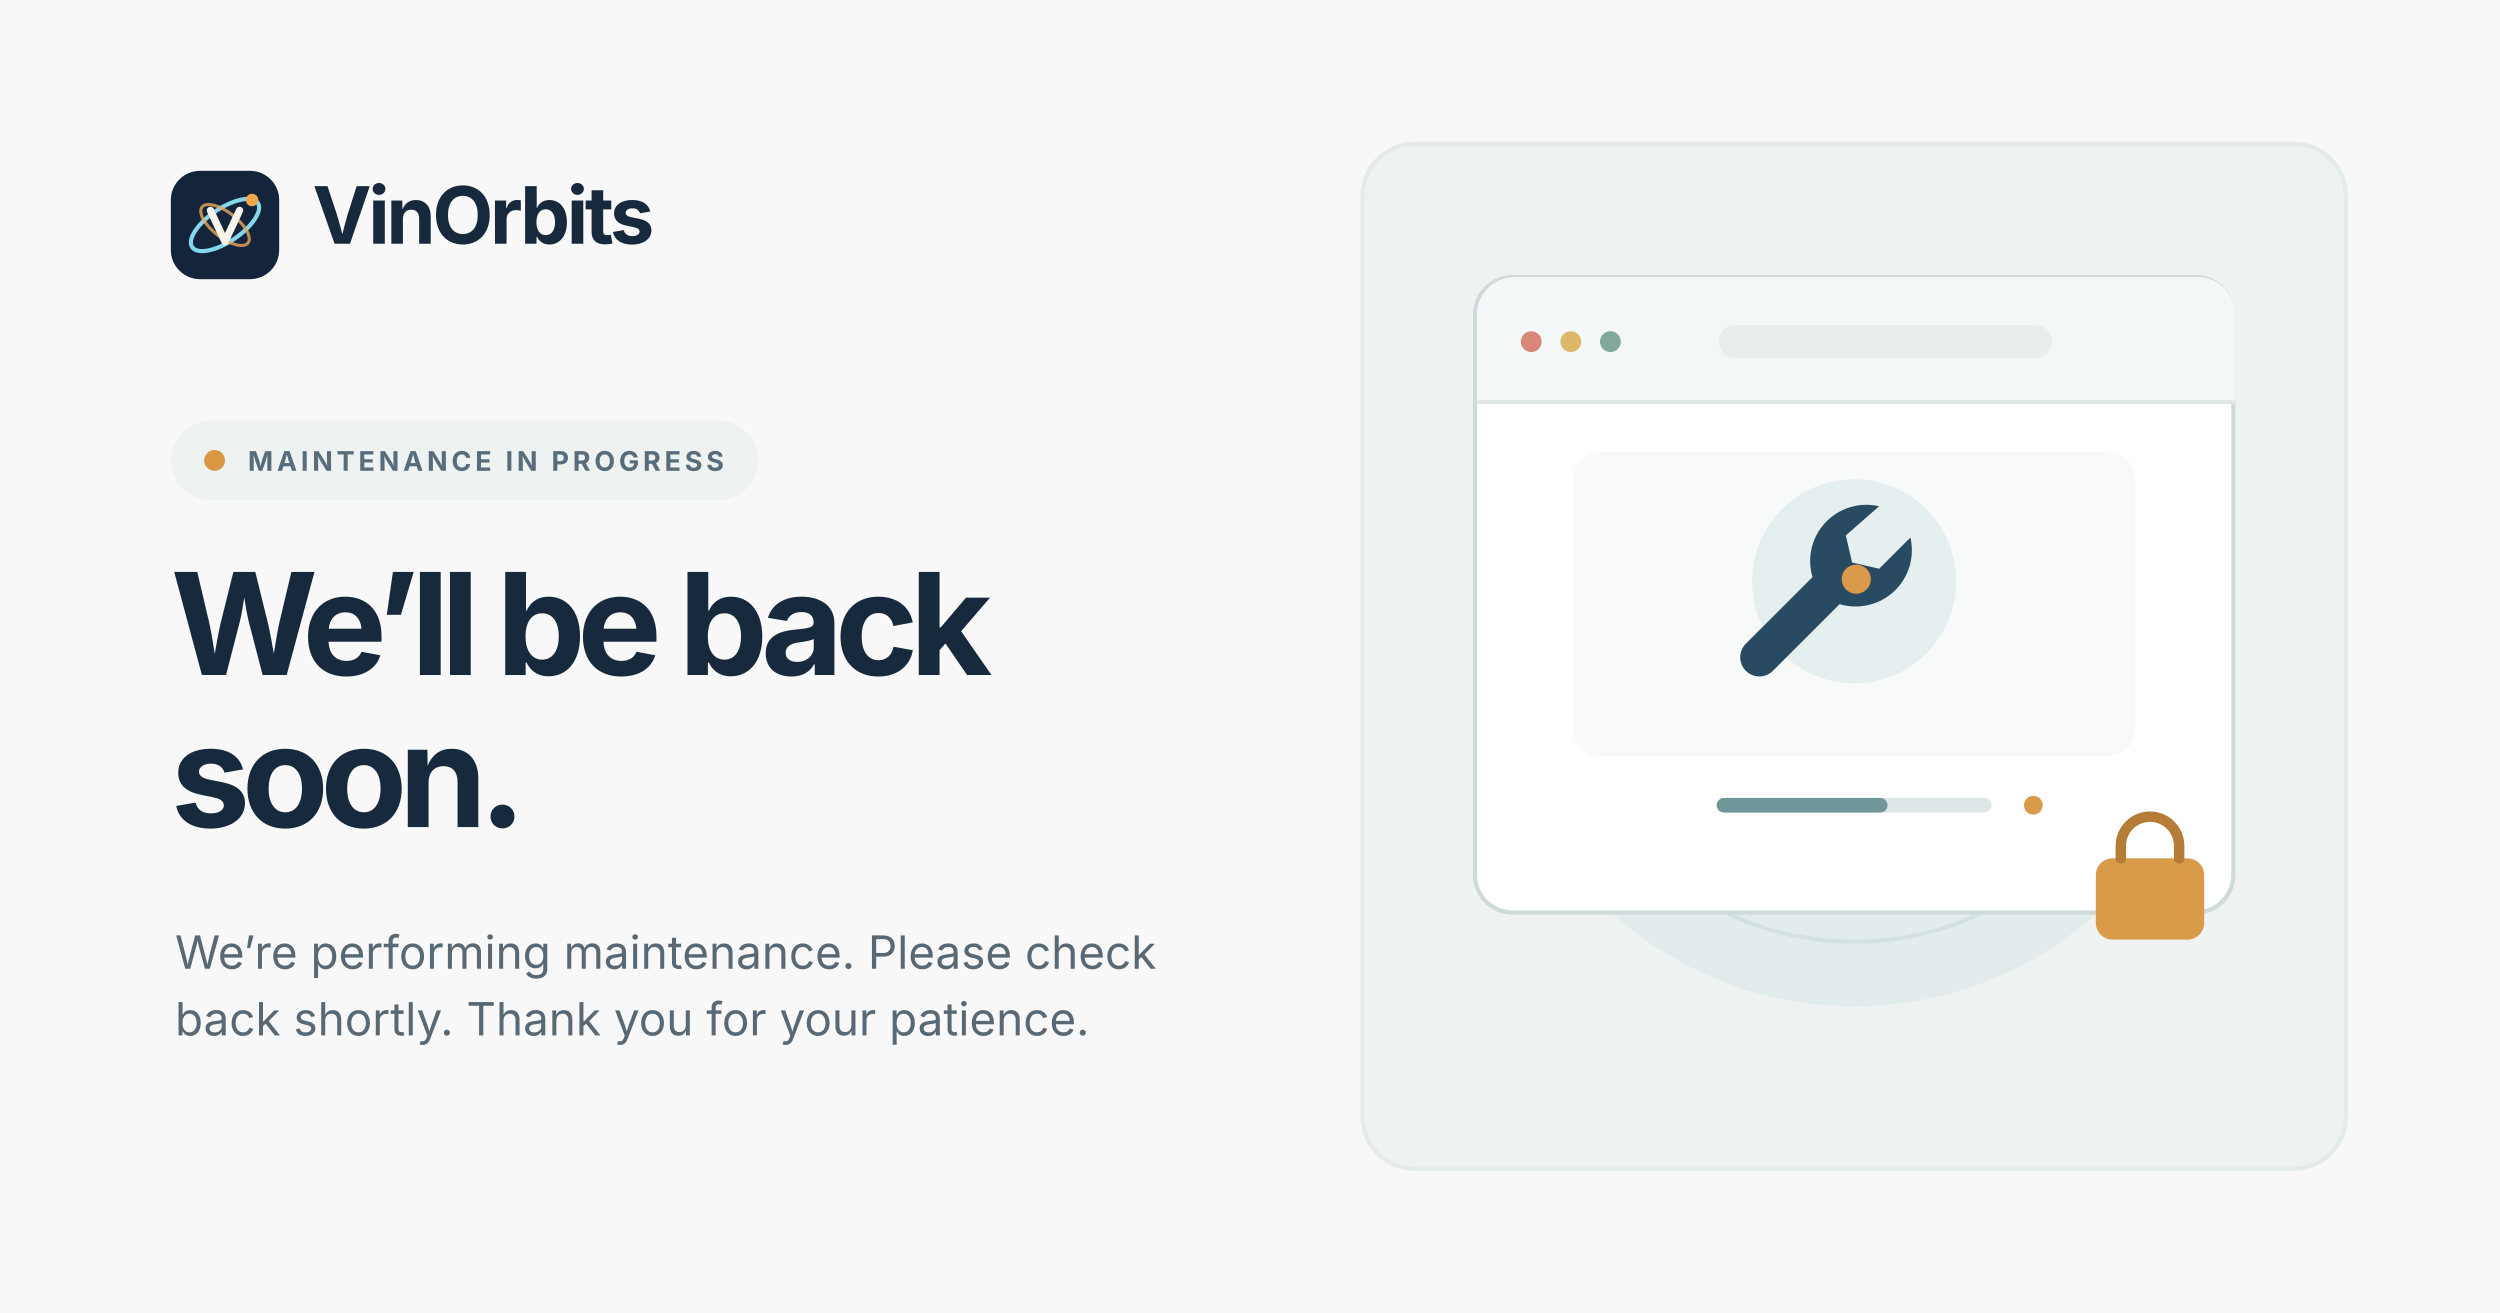
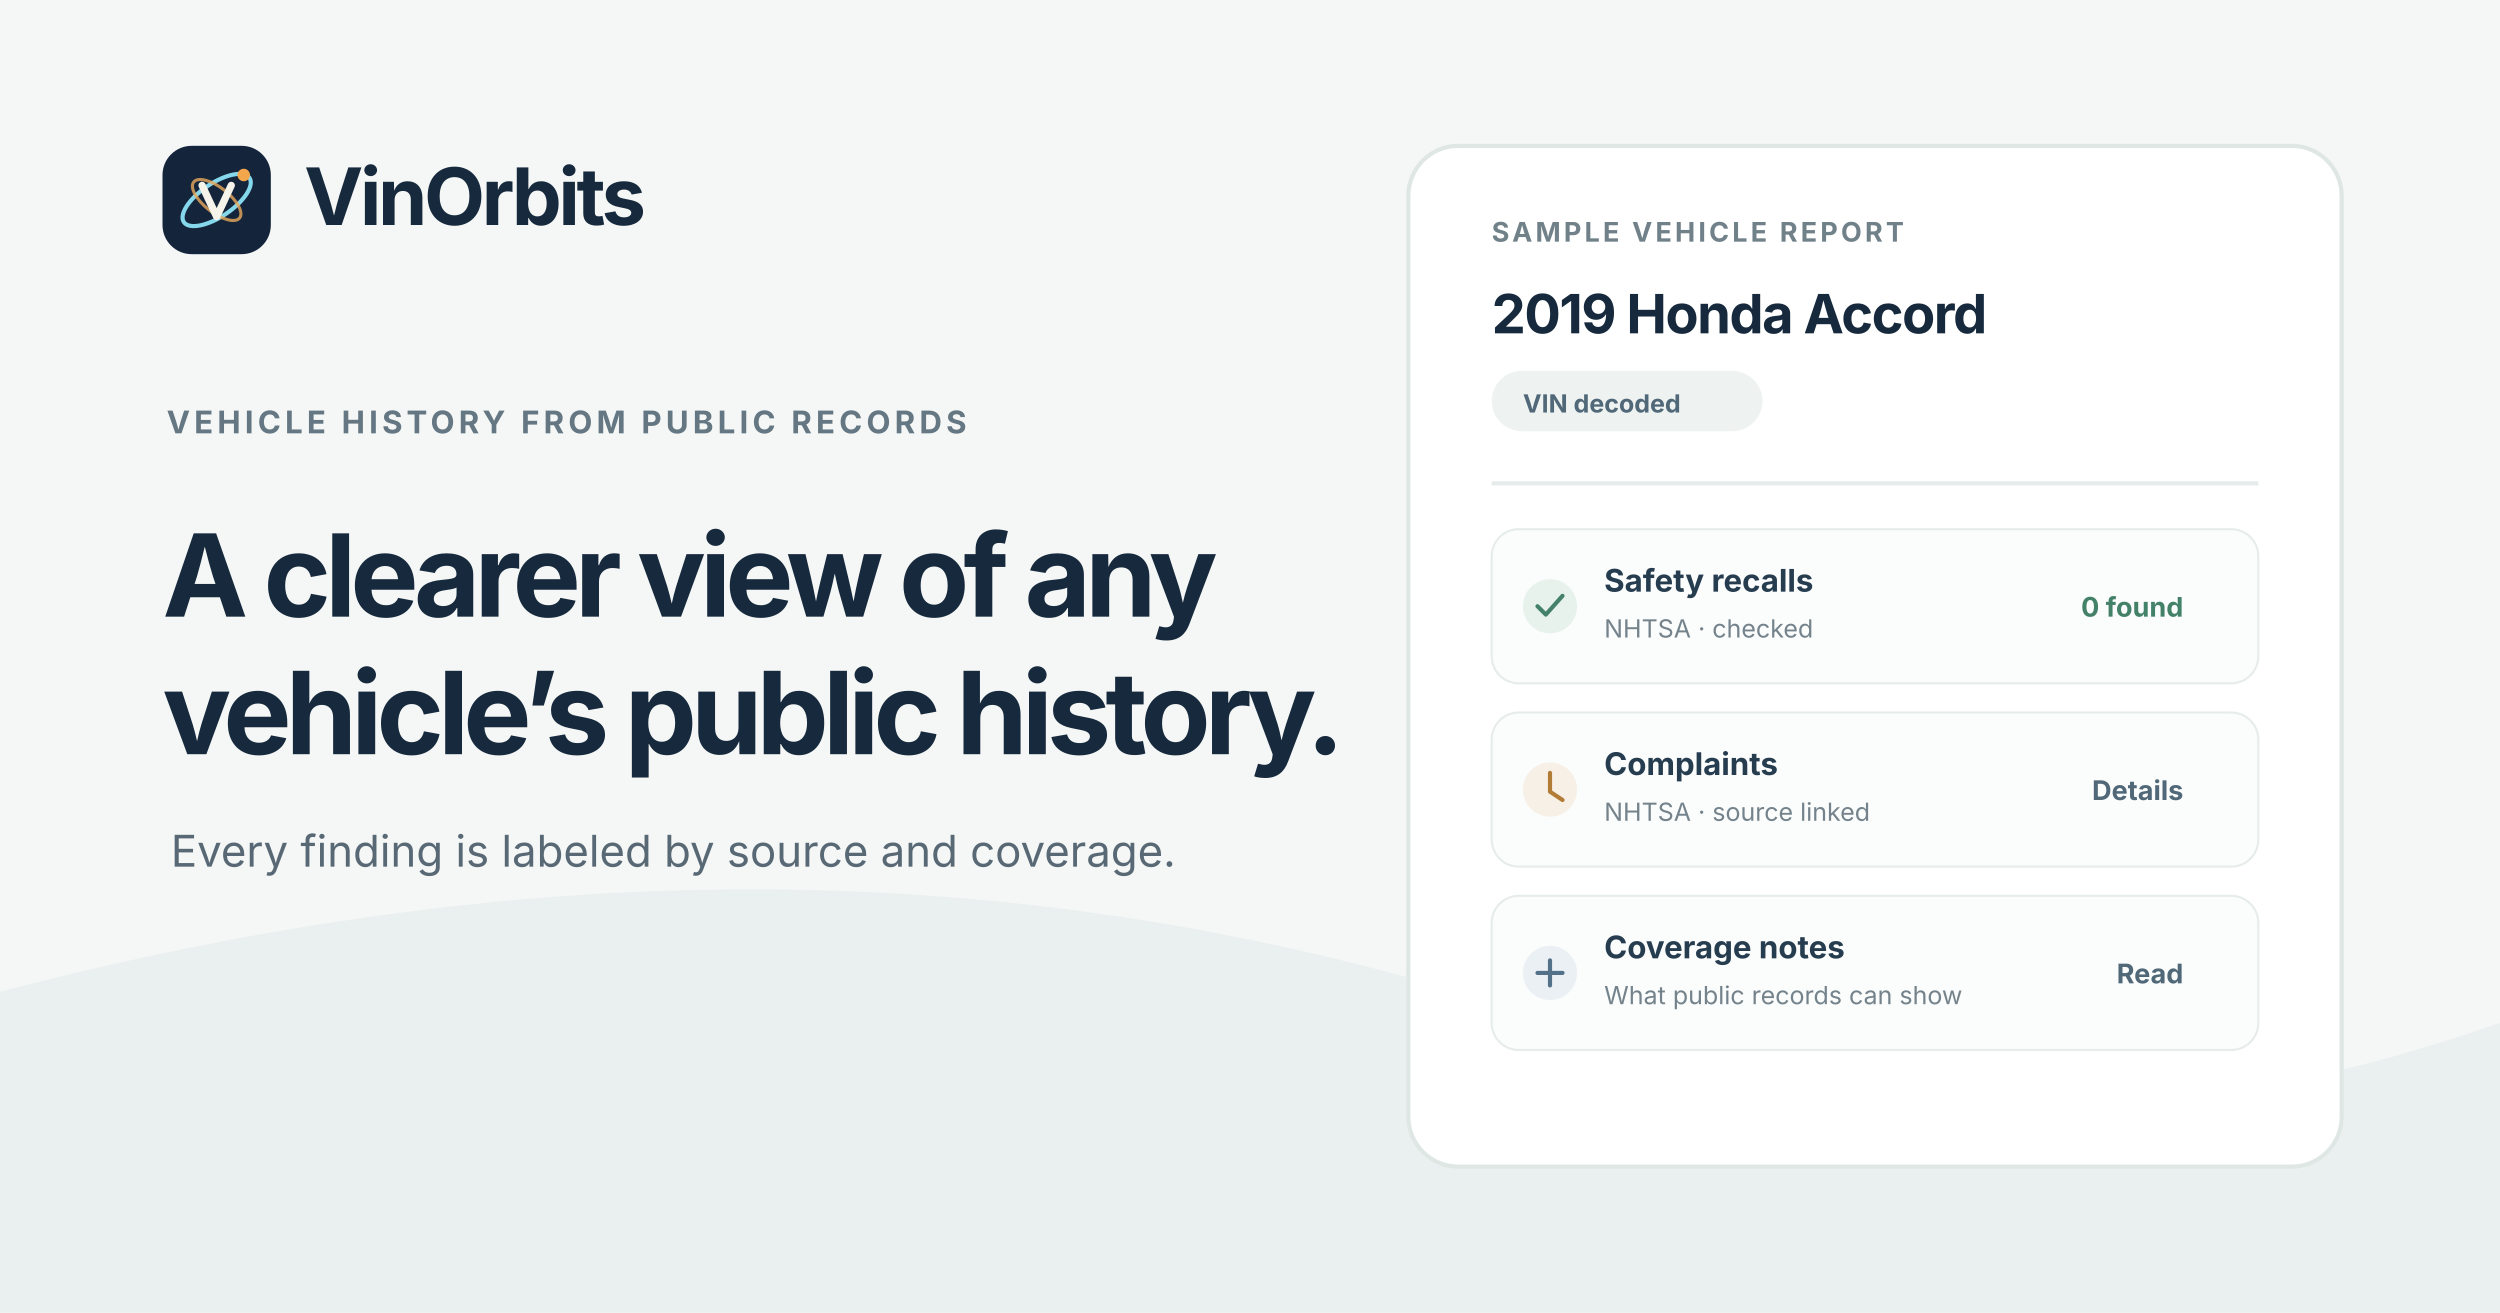
<svg xmlns="http://www.w3.org/2000/svg" viewBox="0 0 1200 630" width="1200" height="630" fill="none">
-   <rect width="1200" height="630" fill="#F7F8F7" />
-   <path d="M0 0h1200v630H0z" fill="#F7F8F7" />
-   <g transform="translate(82 82)">
+   <rect width="1200" height="630" fill="#F5F7F6" />
+   <path d="M0 476c250-65 475-66 700 0s342 70 500 15v139H0V476Z" fill="#EAF0EF" />
+   <g transform="translate(78 70)">
    <rect width="52" height="52" rx="14" fill="#14243A" />
    <ellipse cx="26" cy="26" rx="19" ry="8" transform="rotate(-34 26 26)" stroke="#85D7EC" stroke-width="2" />
    <ellipse cx="26" cy="26" rx="14" ry="6" transform="rotate(38 26 26)" stroke="#E9A95B" stroke-width="1.5" opacity=".8" />
    <path d="m19 19 7 15 7-15" stroke="#F5F3EA" stroke-width="3.5" stroke-linecap="round" stroke-linejoin="round" />
    <circle cx="39" cy="14" r="3" fill="#F4A64D" />
  </g>
-   <text x="150" y="117" font-family="Inter, -apple-system, 'Segoe UI', sans-serif" font-size="38" font-weight="700" letter-spacing="-1.6" fill="#172A3D">VinOrbits</text>
-   <rect x="82" y="202" width="282" height="38" rx="19" fill="#EEF3F2" />
-   <circle cx="103" cy="221" r="5" fill="#D99643" />
-   <text x="119" y="226" font-family="Inter, -apple-system, 'Segoe UI', sans-serif" font-size="13" font-weight="700" letter-spacing="1.8" fill="#586D7C">MAINTENANCE IN PROGRESS</text>
-   <text x="82" y="324" font-family="Inter, -apple-system, 'Segoe UI', sans-serif" font-size="68" font-weight="680" letter-spacing="-4" fill="#172A3D">We’ll be back</text>
-   <text x="82" y="397" font-family="Inter, -apple-system, 'Segoe UI', sans-serif" font-size="68" font-weight="680" letter-spacing="-4" fill="#172A3D">soon.</text>
-   <text x="84" y="465" font-family="Inter, -apple-system, 'Segoe UI', sans-serif" font-size="22" fill="#586975">We’re performing maintenance. Please check</text>
-   <text x="84" y="497" font-family="Inter, -apple-system, 'Segoe UI', sans-serif" font-size="22" fill="#586975">back shortly. Thank you for your patience.</text>
-   <rect x="654" y="69" width="472" height="492" rx="25" fill="#EEF3F2" stroke="#E5EBEA" stroke-width="2" />
-   <circle cx="890" cy="309" r="174" fill="#E3ECEC" />
-   <circle cx="890" cy="309" r="143" stroke="#D5E1E1" stroke-width="2" />
-   <rect x="708" y="133" width="364" height="305" rx="18" fill="#fff" stroke="#CFDADB" stroke-width="2" />
-   <path d="M709 151a18 18 0 0 1 18-18h328a18 18 0 0 1 18 18v42H709v-42Z" fill="#F4F7F7" />
-   <path d="M709 193h364" stroke="#E0E7E7" stroke-width="2" />
-   <circle cx="735" cy="164" r="5" fill="#D88778" />
-   <circle cx="754" cy="164" r="5" fill="#DDB86A" />
-   <circle cx="773" cy="164" r="5" fill="#80A99A" />
-   <rect x="825" y="156" width="160" height="16" rx="8" fill="#E8EEEE" />
-   <rect x="755" y="217" width="270" height="146" rx="13" fill="#F8FAFA" />
-   <circle cx="890" cy="279" r="49" fill="#E5EFF0" />
-   <path d="M902 243a27 27 0 0 0-32 34l-32 32a9 9 0 0 0 13 13l32-32a27 27 0 0 0 34-32l-15 15-13-3-3-13 16-14Z" fill="#294B61" />
-   <circle cx="891" cy="278" r="7" fill="#D99A4A" />
-   <rect x="824" y="383" width="132" height="7" rx="3.5" fill="#DEE7E7" />
-   <rect x="824" y="383" width="82" height="7" rx="3.5" fill="#6F9699" />
-   <circle cx="976" cy="386.5" r="4.5" fill="#D99A4A" />
-   <rect x="1006" y="412" width="52" height="39" rx="8" fill="#D99A4A" />
-   <path d="M1018 412v-6a14 14 0 0 1 28 0v6" stroke="#B47C36" stroke-width="5" stroke-linecap="round" />
+   <text x="146" y="108" font-family="Inter, -apple-system, 'Segoe UI', sans-serif" font-size="38" font-weight="700" letter-spacing="-1.6" fill="#172A3D">VinOrbits</text>
+   <text x="80" y="208" font-family="Inter, -apple-system, 'Segoe UI', sans-serif" font-size="15" font-weight="700" letter-spacing="2" fill="#647782">VEHICLE HISTORY FROM PUBLIC RECORDS</text>
+   <text x="78" y="296" font-family="Inter, -apple-system, 'Segoe UI', sans-serif" font-size="55" font-weight="680" letter-spacing="-2.8" fill="#172A3D">A clearer view of any</text>
+   <text x="78" y="362" font-family="Inter, -apple-system, 'Segoe UI', sans-serif" font-size="55" font-weight="680" letter-spacing="-2.8" fill="#172A3D">vehicle’s public history.</text>
+   <text x="82" y="416" font-family="Inter, -apple-system, 'Segoe UI', sans-serif" font-size="21" fill="#586975">Every finding is labeled by source and coverage.</text>
+   <rect x="676" y="70" width="448" height="490" rx="24" fill="#FFFFFF" stroke="#DFE7E5" stroke-width="2" />
+   <text x="716" y="116" font-family="Inter, -apple-system, 'Segoe UI', sans-serif" font-size="13" font-weight="700" letter-spacing="1.5" fill="#71818A">SAMPLE VEHICLE REPORT</text>
+   <text x="716" y="160" font-family="Inter, -apple-system, 'Segoe UI', sans-serif" font-size="26" font-weight="700" letter-spacing="-.7" fill="#172A3D">2019 Honda Accord</text>
+   <rect x="716" y="178" width="130" height="29" rx="14.5" fill="#EEF3F2" />
+   <text x="731" y="198" font-family="Inter, -apple-system, 'Segoe UI', sans-serif" font-size="12" font-weight="650" fill="#506878">VIN decoded</text>
+   <path d="M716 232h368" stroke="#E6ECEB" stroke-width="2" />
+   <rect x="716" y="254" width="368" height="74" rx="13" fill="#FBFCFC" stroke="#E6ECEB" />
+   <circle cx="744" cy="291" r="13" fill="#E8F2ED" />
+   <path d="m738 291 4 4 8-9" stroke="#438269" stroke-width="2" stroke-linecap="round" stroke-linejoin="round" />
+   <text x="770" y="284" font-family="Inter, -apple-system, 'Segoe UI', sans-serif" font-size="15" font-weight="650" fill="#263C4F">Safety recalls</text>
+   <text x="770" y="306" font-family="Inter, -apple-system, 'Segoe UI', sans-serif" font-size="12" fill="#74838B">NHTSA · checked</text>
+   <text x="1048" y="296" text-anchor="end" font-family="Inter, -apple-system, 'Segoe UI', sans-serif" font-size="13" font-weight="650" fill="#438269">0 found</text>
+   <rect x="716" y="342" width="368" height="74" rx="13" fill="#FBFCFC" stroke="#E6ECEB" />
+   <circle cx="744" cy="379" r="13" fill="#F6F0E6" />
+   <path d="M744 371v9l6 4" stroke="#B27B36" stroke-width="2" stroke-linecap="round" stroke-linejoin="round" />
+   <text x="770" y="372" font-family="Inter, -apple-system, 'Segoe UI', sans-serif" font-size="15" font-weight="650" fill="#263C4F">Complaints</text>
+   <text x="770" y="394" font-family="Inter, -apple-system, 'Segoe UI', sans-serif" font-size="12" fill="#74838B">NHTSA · source linked</text>
+   <text x="1048" y="384" text-anchor="end" font-family="Inter, -apple-system, 'Segoe UI', sans-serif" font-size="13" font-weight="650" fill="#506878">Details</text>
+   <rect x="716" y="430" width="368" height="74" rx="13" fill="#FBFCFC" stroke="#E6ECEB" />
+   <circle cx="744" cy="467" r="13" fill="#EAF0F4" />
+   <path d="M738 467h12M744 461v12" stroke="#54718A" stroke-width="2" stroke-linecap="round" />
+   <text x="770" y="460" font-family="Inter, -apple-system, 'Segoe UI', sans-serif" font-size="15" font-weight="650" fill="#263C4F">Coverage notes</text>
+   <text x="770" y="482" font-family="Inter, -apple-system, 'Segoe UI', sans-serif" font-size="12" fill="#74838B">What public records can show</text>
+   <text x="1048" y="472" text-anchor="end" font-family="Inter, -apple-system, 'Segoe UI', sans-serif" font-size="13" font-weight="650" fill="#506878">Read</text>
</svg>
